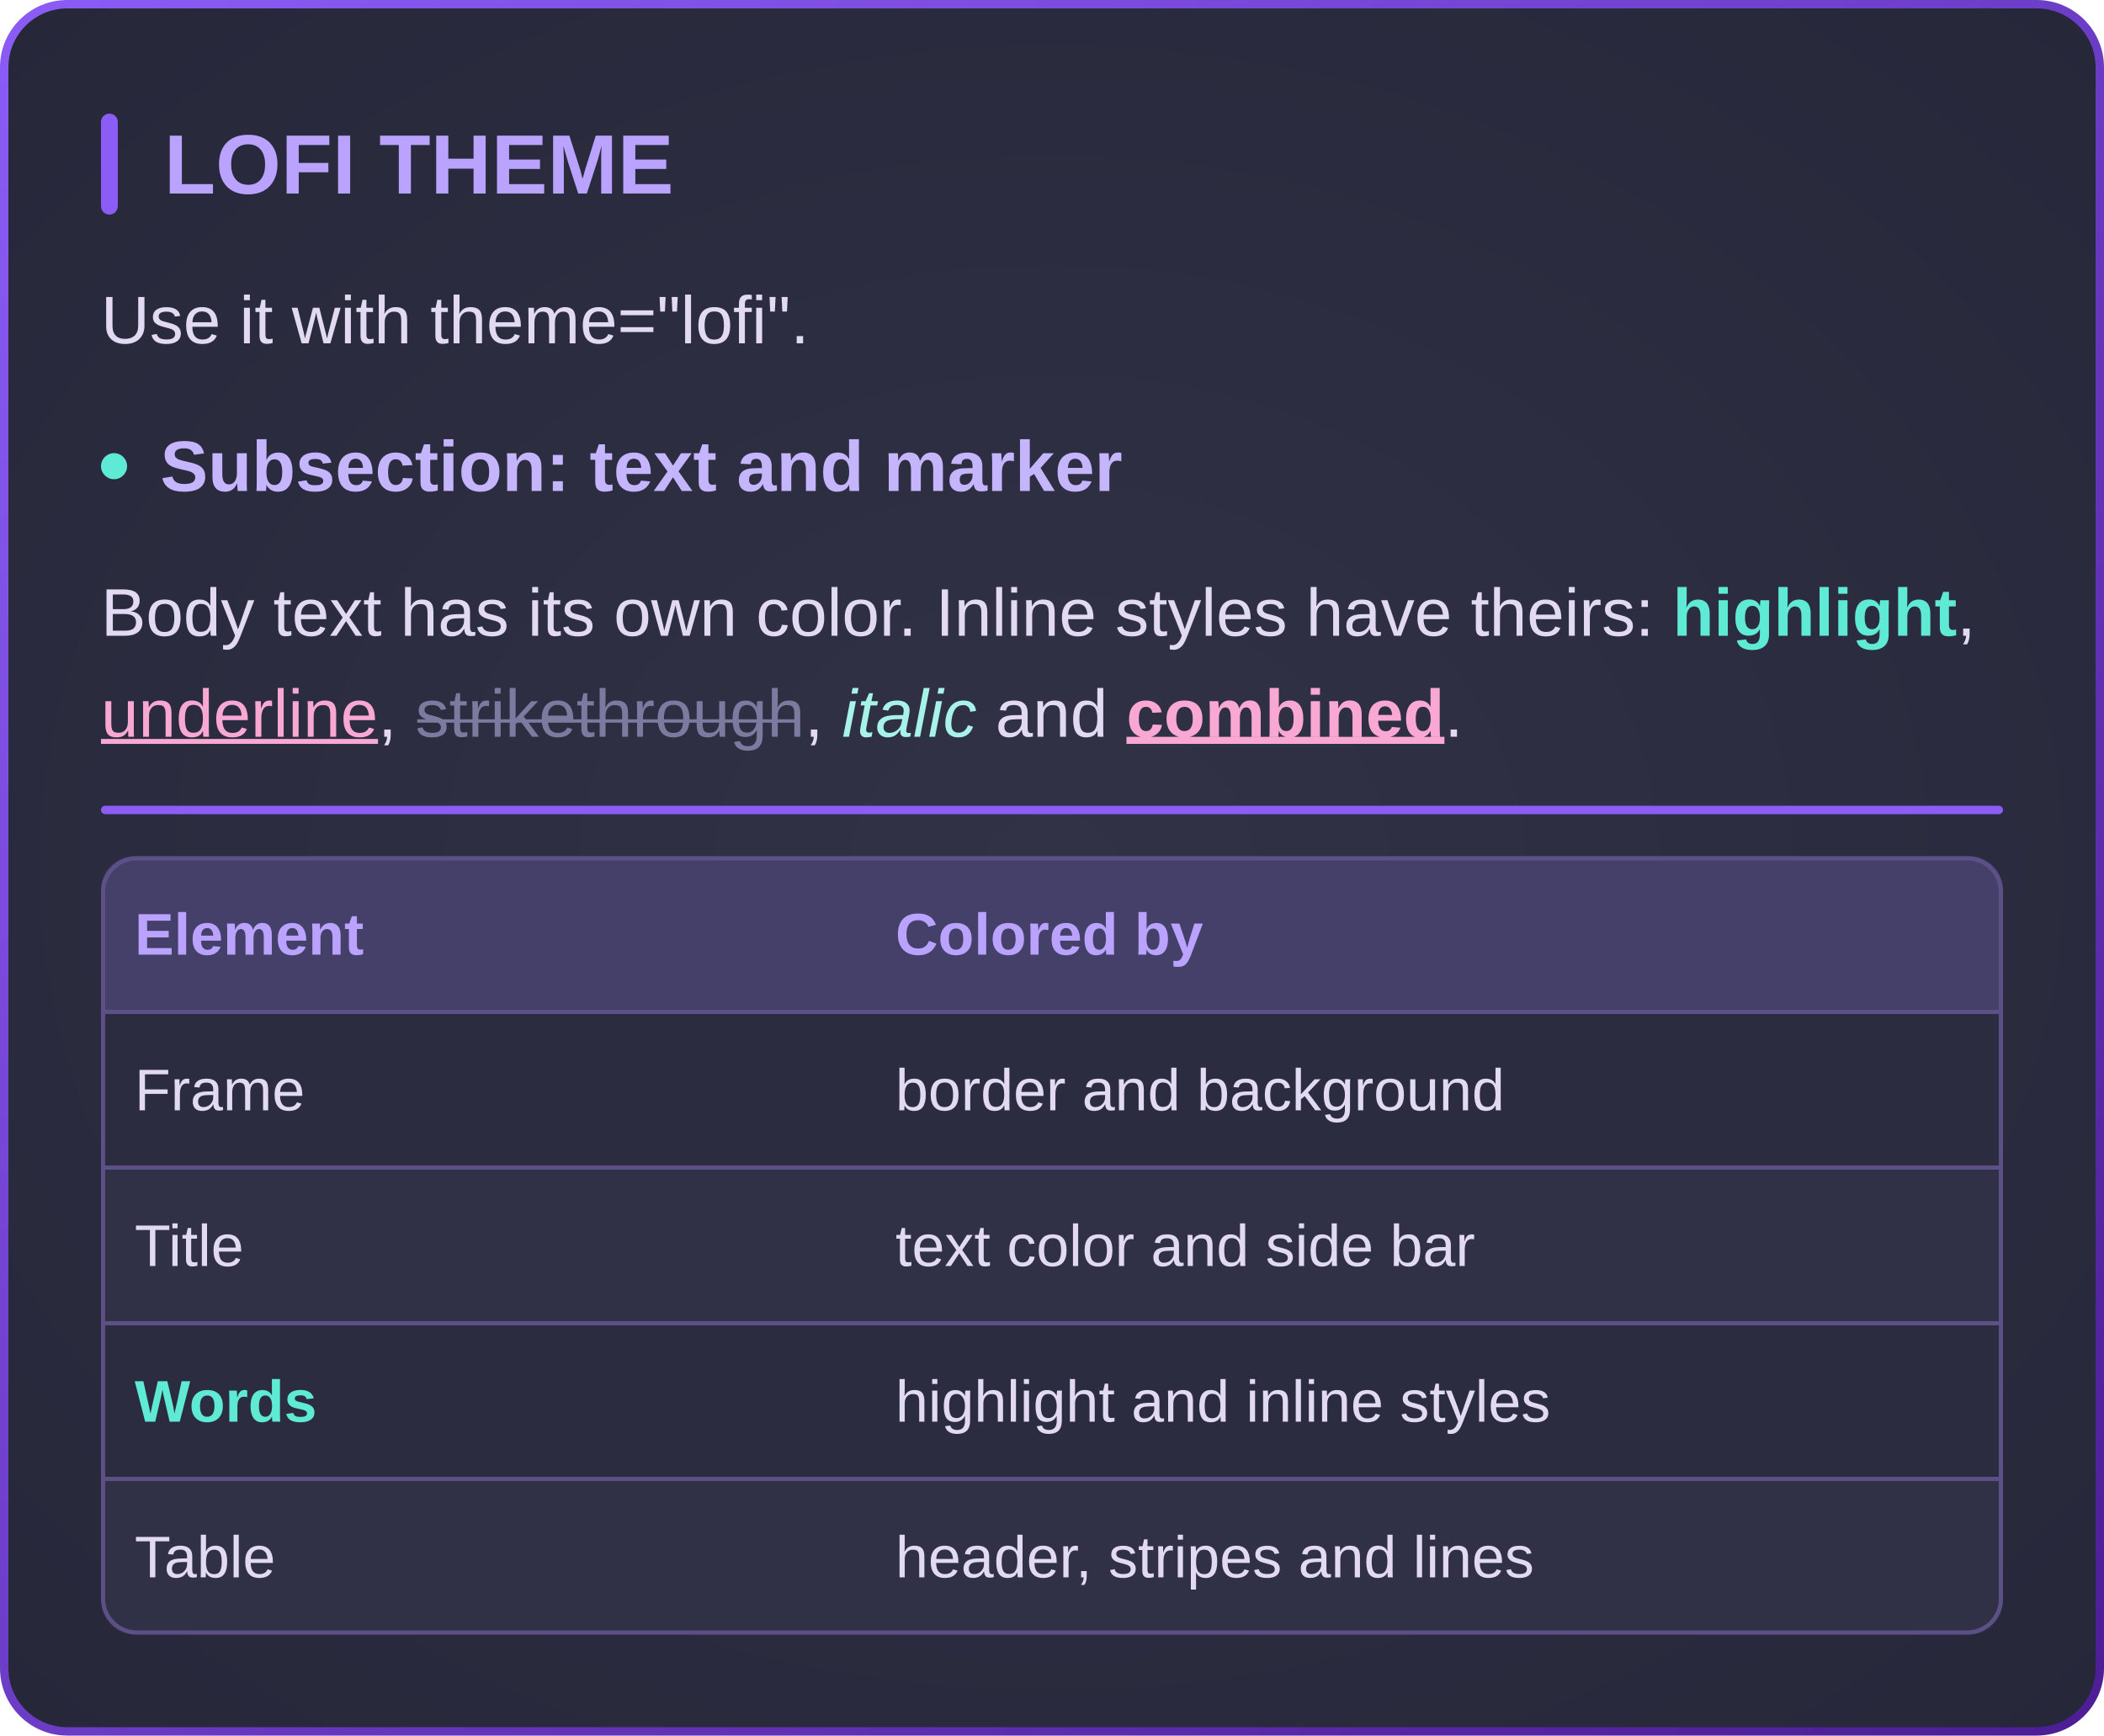
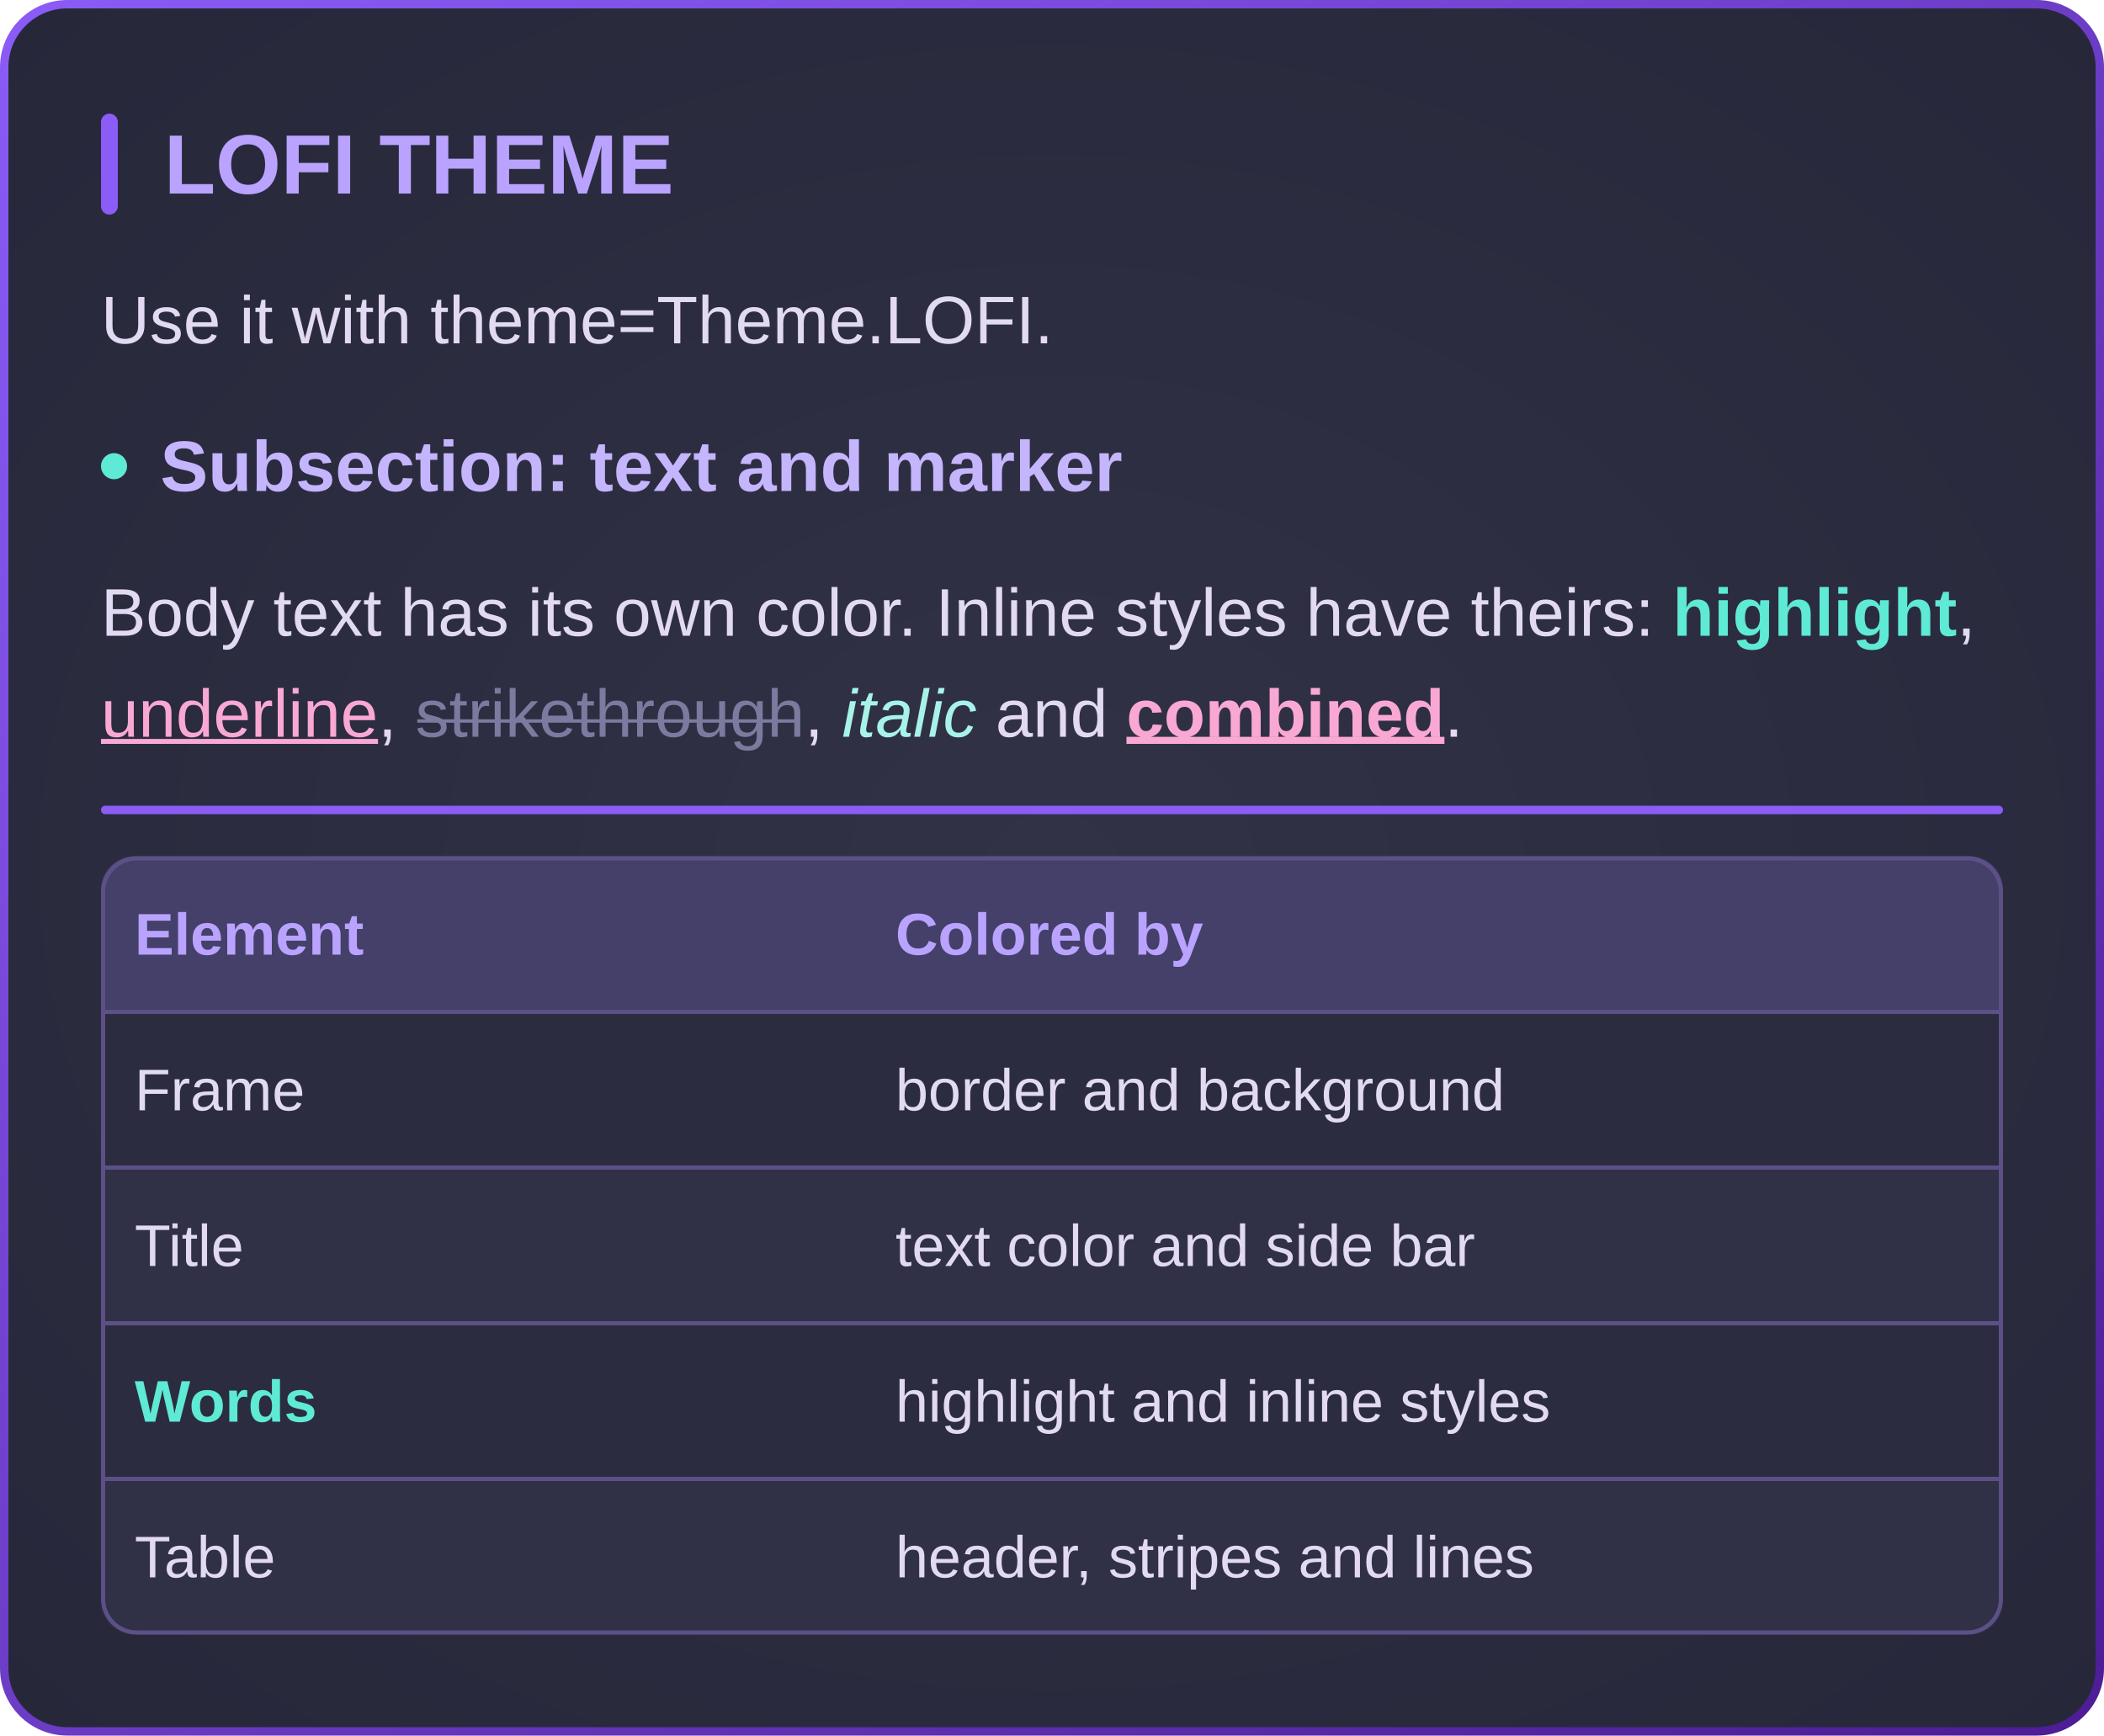
<svg xmlns="http://www.w3.org/2000/svg" width="500" height="412.5" viewBox="0 0 500 412.5">
  <style>
@keyframes entry {
  from { opacity: 0; transform: translateY(-24px); } to { opacity: 1; transform: none; }
}
.entry {
  animation: entry 0.8s ease-out both;
  transform-box: fill-box;
  transform-origin: center;
}
@media (prefers-reduced-motion: reduce) {
  .entry { animation: none; }
}
</style>
  <g class="entry">
    <defs>
      <radialGradient id="background" cx="0.5" cy="0.5" r="0.7">
        <stop offset="0" stop-color="#323247" />
        <stop offset="1" stop-color="#27273A" />
      </radialGradient>
      <linearGradient id="border" x1="0" y1="0" x2="1" y2="1">
        <stop offset="0" stop-color="#8B5CF6" />
        <stop offset="1" stop-color="#4C1D95" />
      </linearGradient>
    </defs>
    <rect x="1" y="1" width="498" height="410.5" rx="15" fill="url(#background)" stroke="none" stroke-width="2" />
    <rect x="1" y="1" width="498" height="410.5" rx="15" fill="none" stroke="url(#border)" stroke-width="2" />
    <g font-family="Arial, Helvetica, sans-serif">
      <rect x="24.0" y="27.0" width="4" height="24.0" rx="2" fill="#8B5CF6" />
      <text x="39.0" y="46.0" font-size="20" fill="#B9A3FF" font-weight="700">LOFI THEME</text>
-       <text x="24.0" y="81.6" font-size="16" fill="#E2D9F3">Use it with theme="lofi".</text>
+       <text x="24.0" y="81.6" font-size="16" fill="#E2D9F3">Use it with theme=Theme.LOFI.</text>
      <circle cx="27.1" cy="110.8" r="3.1" fill="#5EEAD4" />
      <text x="38.1" y="116.7" font-size="17" fill="#C4B5FD" font-weight="700">Subsection: text and marker</text>
      <text x="24.0" y="151.1" font-size="16" fill="#E2D9F3">Body text has its own color. Inline styles have theirs: <tspan fill="#5EEAD4" font-weight="700">highlight</tspan>,</text>
      <text x="24.0" y="175.1" font-size="16" fill="#E2D9F3">
        <tspan fill="#F9A8D4" text-decoration="underline">underline</tspan>, <tspan fill="#7C7A9E" text-decoration="line-through">strikethrough</tspan>, <tspan fill="#A7F3EA" font-style="italic">italic</tspan> and <tspan fill="#F9A8D4" font-weight="700" text-decoration="underline">combined</tspan>.</text>
      <rect x="24.0" y="191.5" width="452.0" height="2" rx="1" fill="#8B5CF6" />
      <clipPath id="table-clip-24-204">
        <rect x="24.0" y="203.5" width="452.0" height="185.0" rx="8" />
      </clipPath>
      <g clip-path="url(#table-clip-24-204)">
        <rect x="24.0" y="203.5" width="452.0" height="185.0" fill="#2C2C40" />
        <rect x="24.0" y="203.5" width="452.0" height="37.0" fill="#44406A" />
        <rect x="24.0" y="277.5" width="452.0" height="37.0" fill="#303046" />
        <rect x="24.0" y="351.5" width="452.0" height="37.0" fill="#303046" />
      </g>
      <line x1="24.0" y1="240.5" x2="476.0" y2="240.5" stroke="#5C5086" stroke-width="1" />
      <line x1="24.0" y1="277.5" x2="476.0" y2="277.5" stroke="#5C5086" stroke-width="1" />
      <line x1="24.0" y1="314.5" x2="476.0" y2="314.5" stroke="#5C5086" stroke-width="1" />
      <line x1="24.0" y1="351.5" x2="476.0" y2="351.5" stroke="#5C5086" stroke-width="1" />
      <text x="32.0" y="226.9" font-size="14" fill="#B9A3FF" font-weight="700">Element</text>
      <text x="212.8" y="226.9" font-size="14" fill="#B9A3FF" font-weight="700">Colored by</text>
      <text x="32.0" y="263.9" font-size="14" fill="#E2D9F3">Frame</text>
      <text x="212.8" y="263.9" font-size="14" fill="#E2D9F3">border and background</text>
      <text x="32.0" y="300.9" font-size="14" fill="#E2D9F3">Title</text>
      <text x="212.8" y="300.9" font-size="14" fill="#E2D9F3">text color and side bar</text>
      <text x="32.0" y="337.9" font-size="14" fill="#E2D9F3">
        <tspan fill="#5EEAD4" font-weight="700">Words</tspan>
      </text>
      <text x="212.8" y="337.9" font-size="14" fill="#E2D9F3">highlight and inline styles</text>
      <text x="32.0" y="374.9" font-size="14" fill="#E2D9F3">Table</text>
      <text x="212.8" y="374.9" font-size="14" fill="#E2D9F3">header, stripes and lines</text>
      <rect x="24.5" y="204.0" width="451.0" height="184.0" rx="8" fill="none" stroke="#5C5086" stroke-width="1" />
    </g>
  </g>
</svg>
